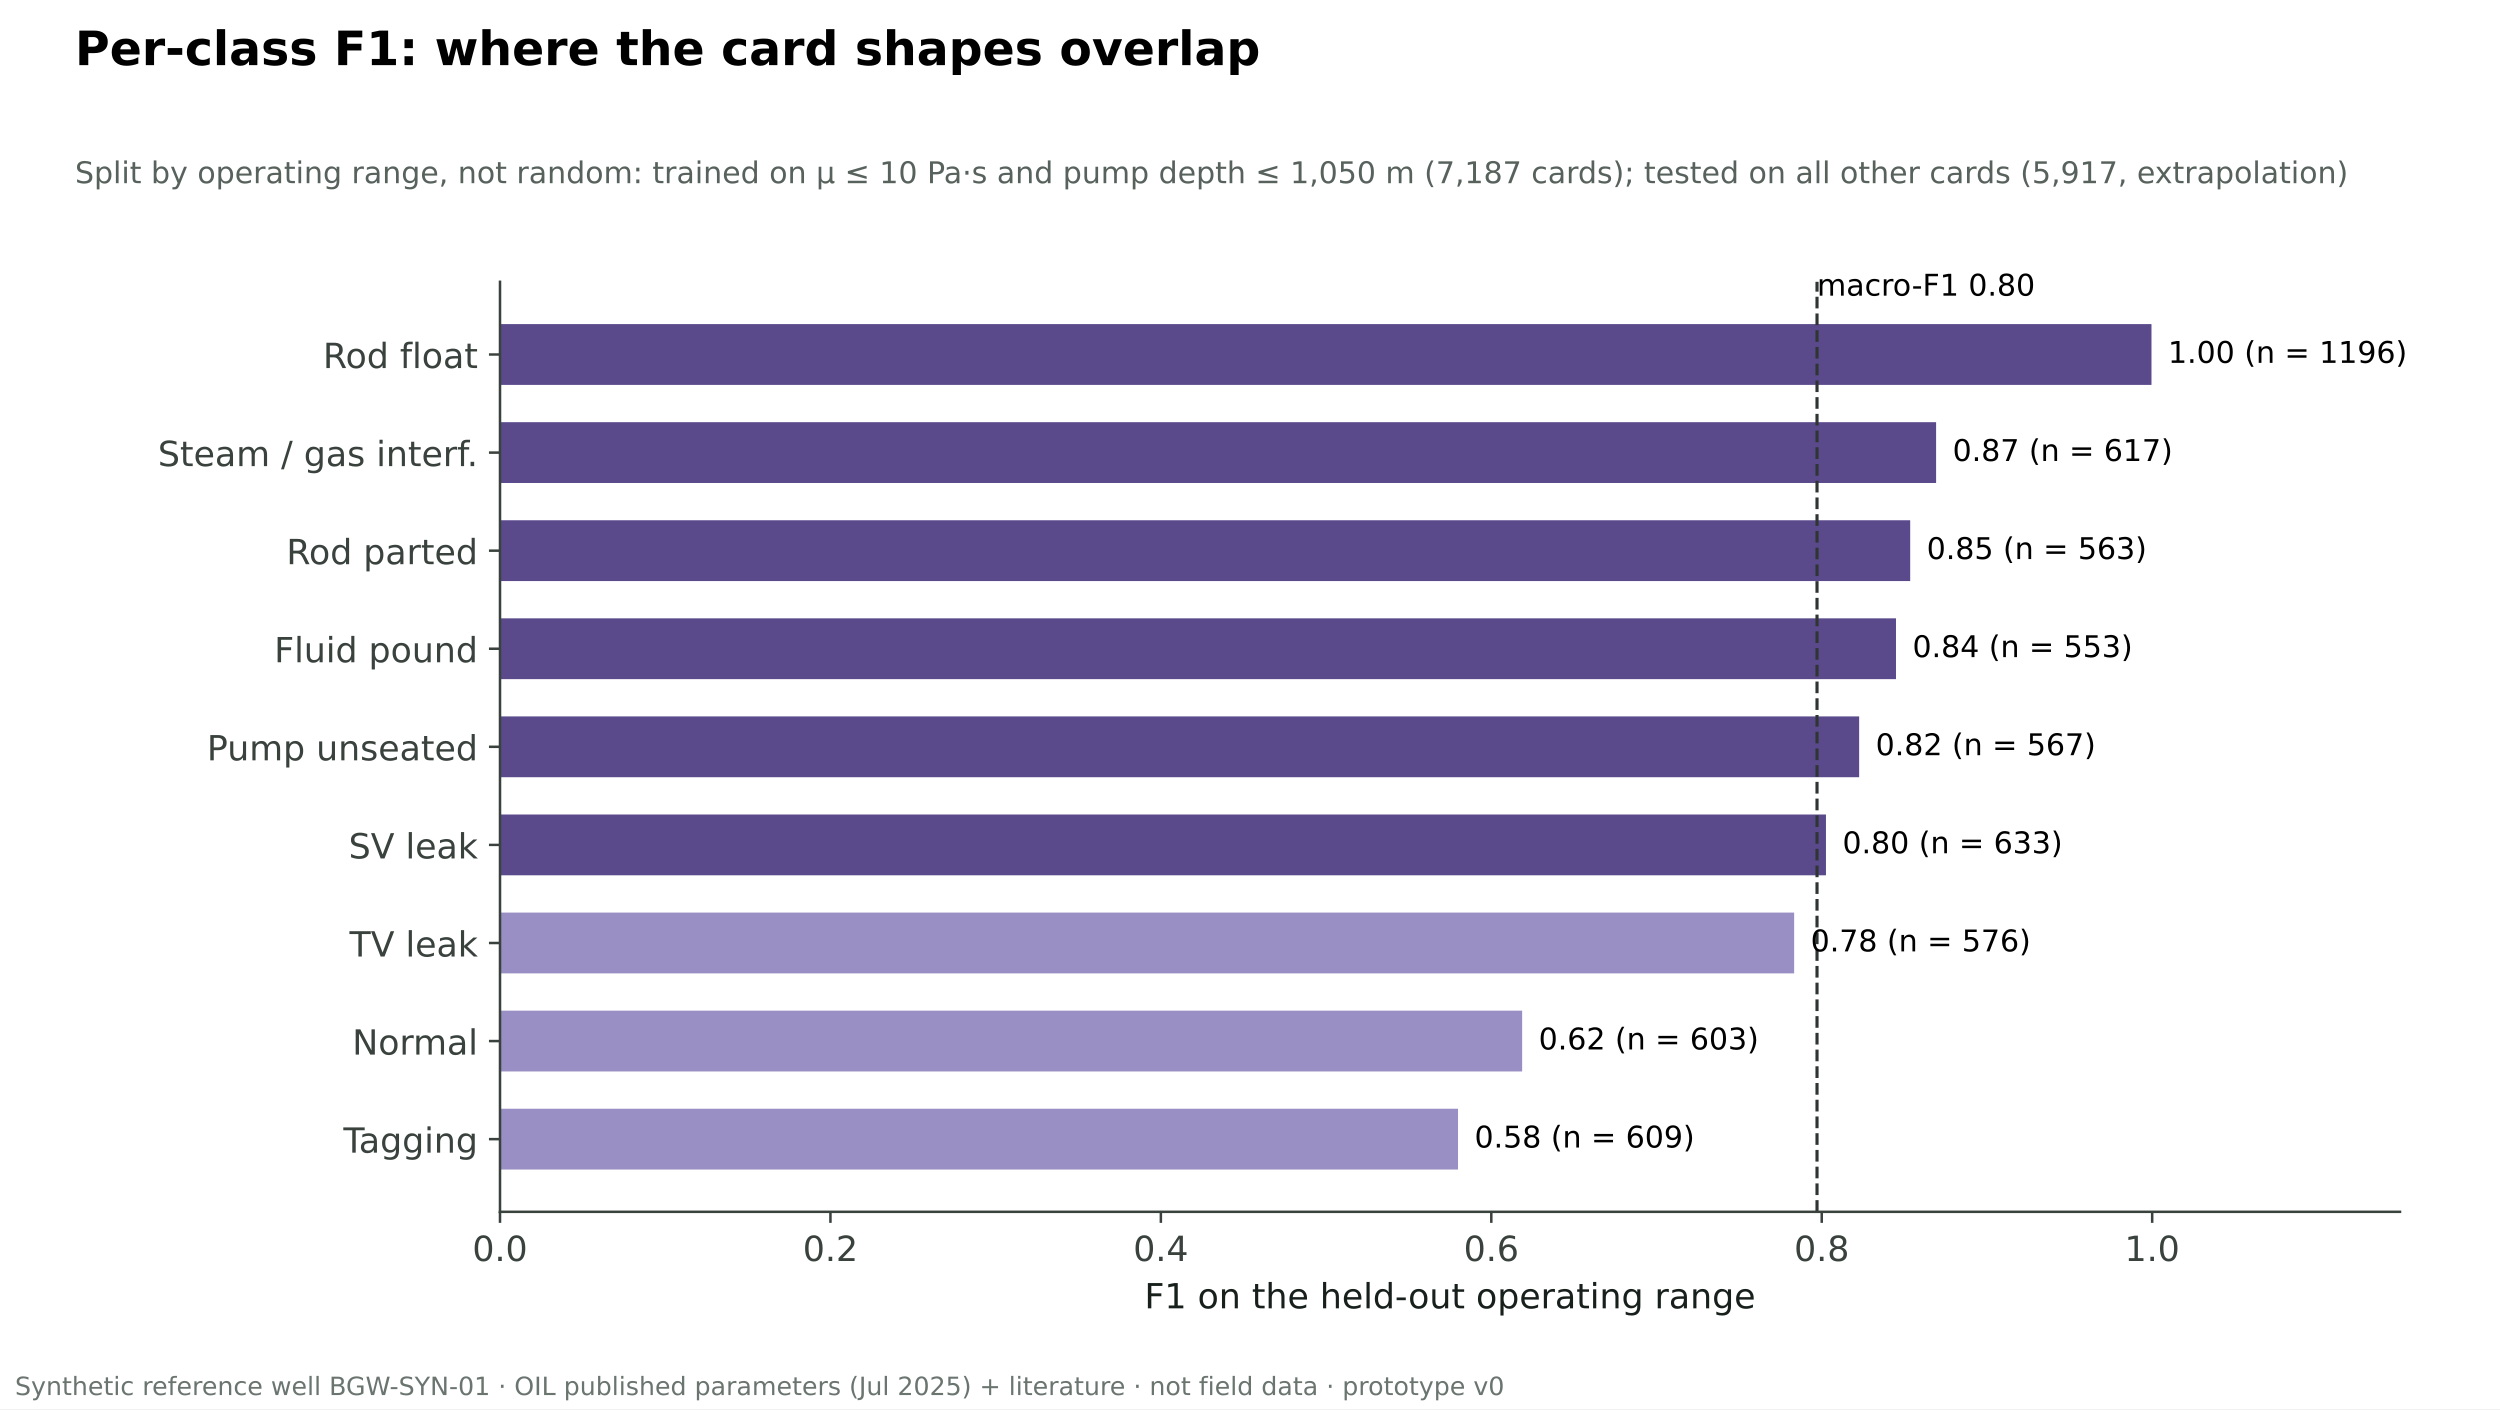
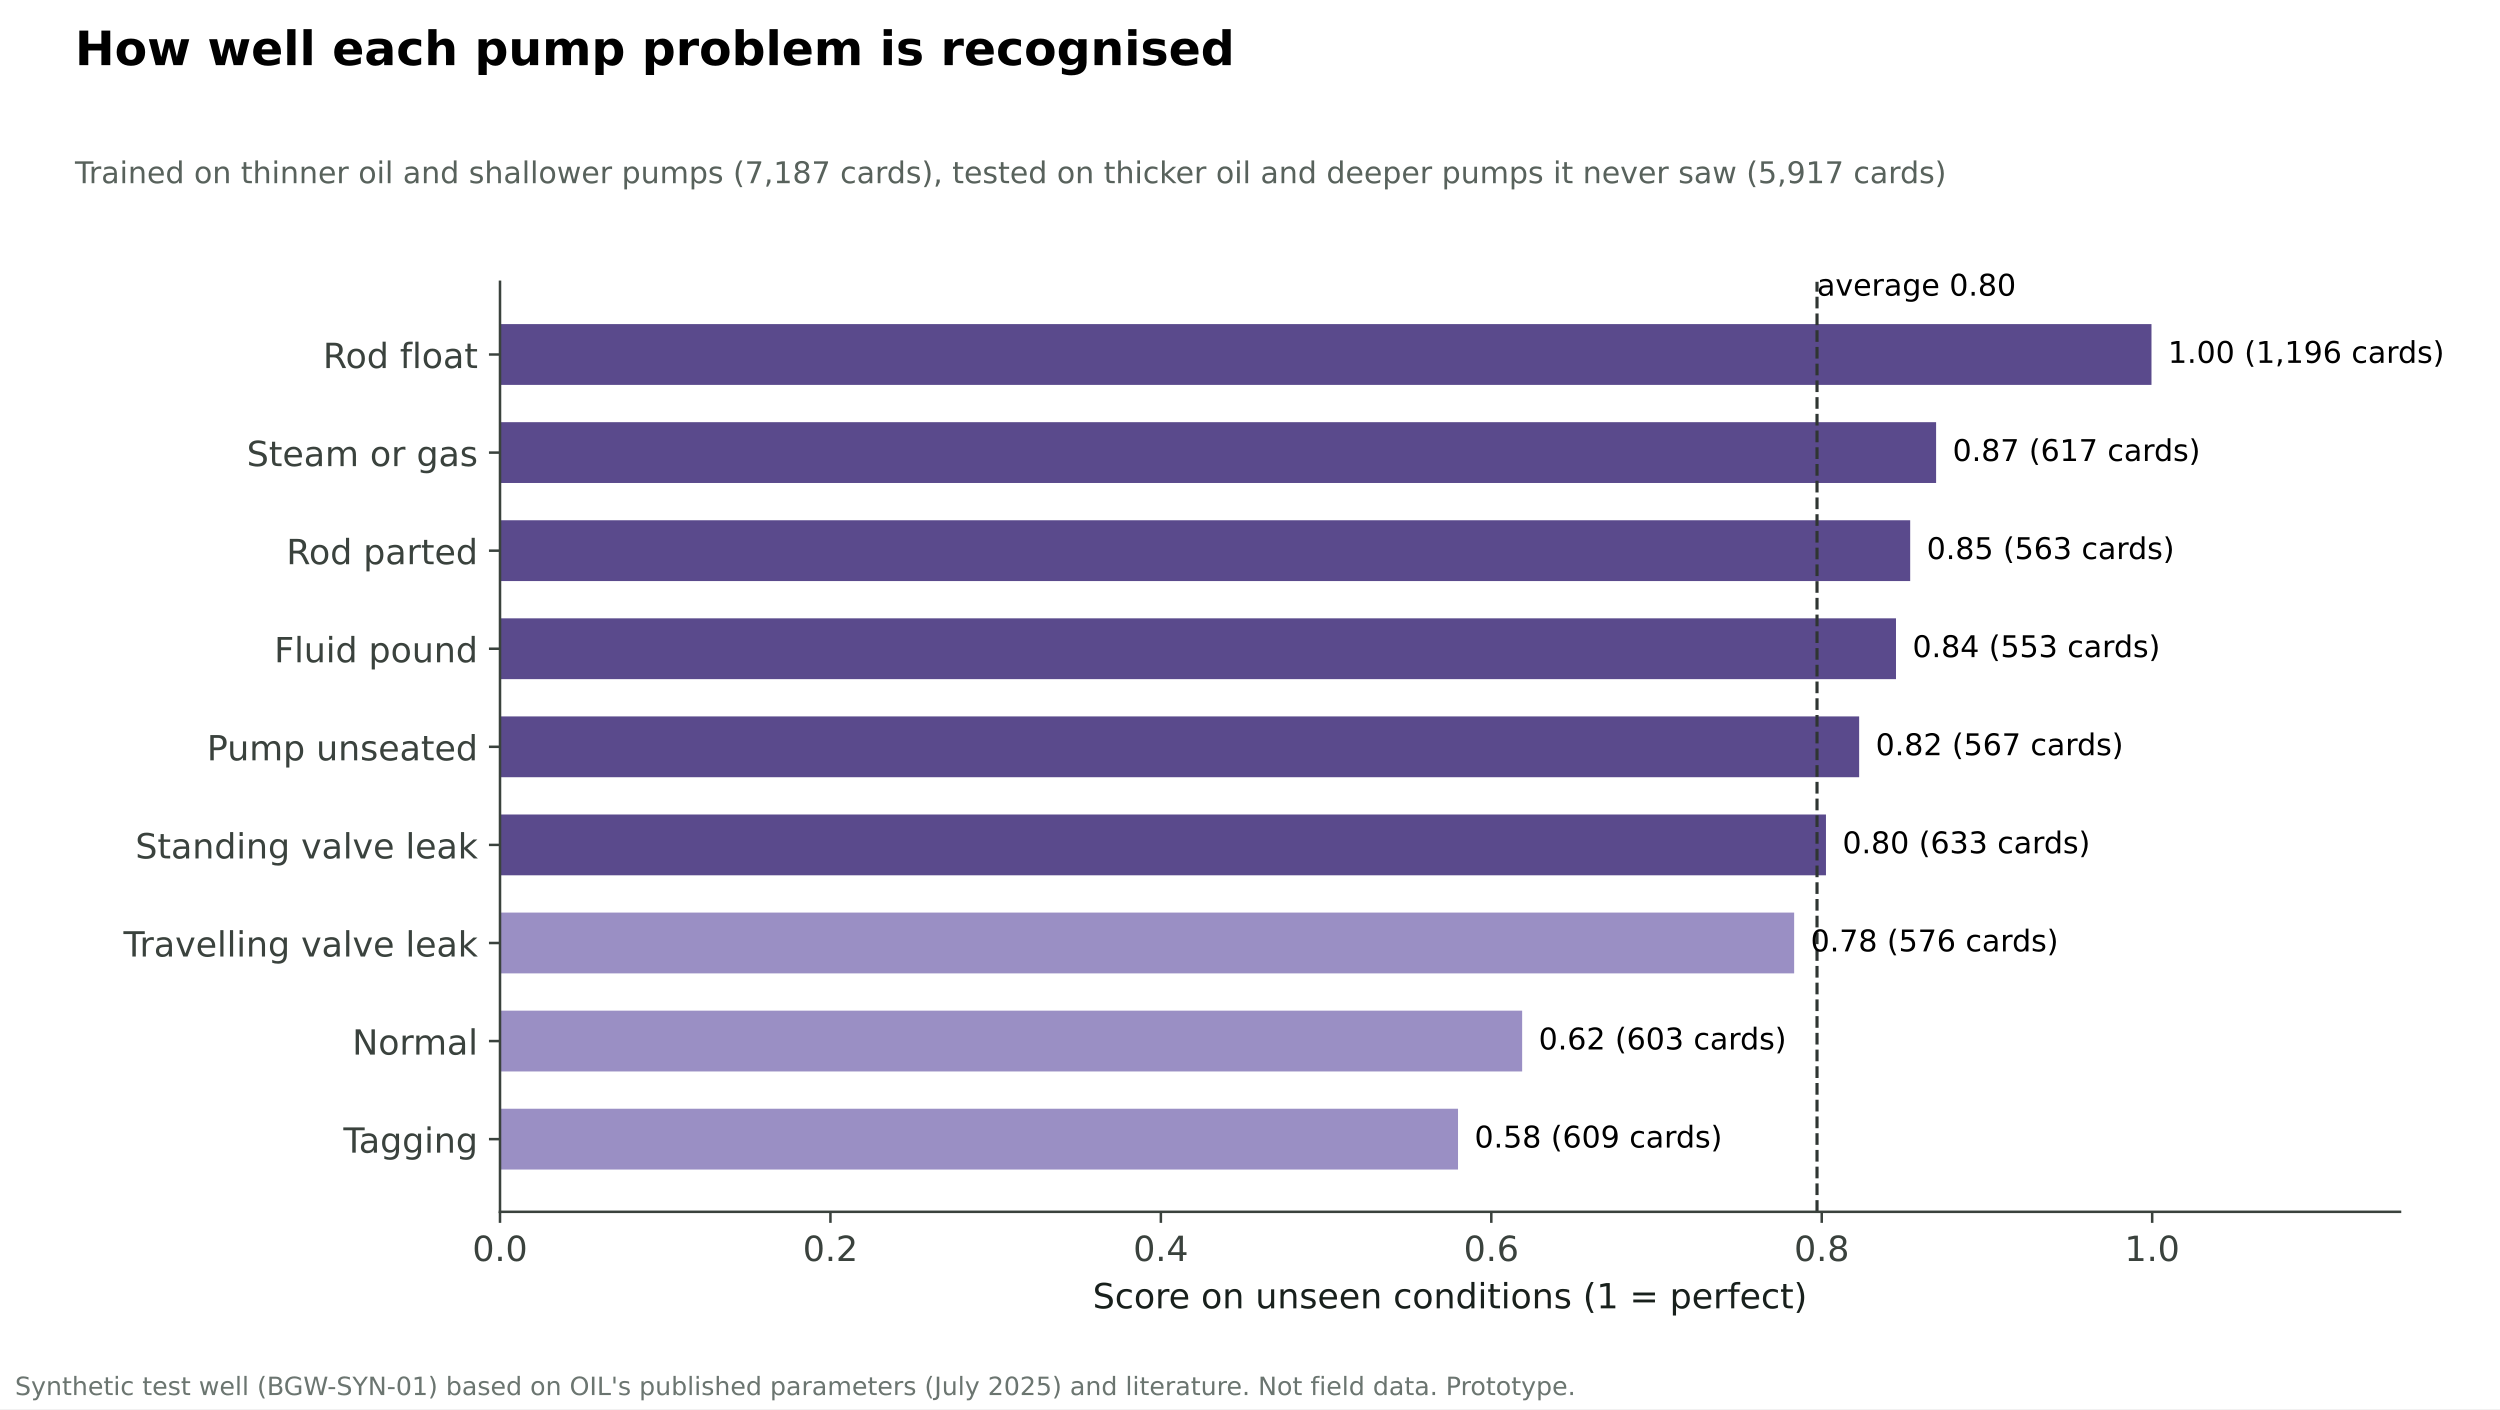
<svg xmlns="http://www.w3.org/2000/svg" xmlns:xlink="http://www.w3.org/1999/xlink" width="792pt" height="446.4pt" viewBox="0 0 792 446.4" version="1.1">
  <defs>
    <style type="text/css">*{stroke-linejoin: round; stroke-linecap: butt}</style>
  </defs>
  <g id="figure_1">
    <g id="patch_1">
      <path d="M 0 446.4  L 792 446.4  L 792 0  L 0 0  z " style="fill: #ffffff" />
    </g>
    <g id="axes_1">
      <g id="patch_2">
        <path d="M 158.4 383.904  L 760.32 383.904  L 760.32 89.28  L 158.4 89.28  z " style="fill: #ffffff" />
      </g>
      <g id="patch_3">
-         <path d="M 158.4 370.512  L 461.9 370.512  L 461.9 351.247  L 158.4 351.247  z " clip-path="url(#p31ae8bef7c)" style="fill: #9a8fc4" />
+         <path d="M 158.4 370.512  L 461.9 370.512  L 461.9 351.247  L 158.4 351.247  z " clip-path="url(#p136c78bb6a)" style="fill: #9a8fc4" />
      </g>
      <g id="patch_4">
-         <path d="M 158.4 339.44  L 482.218 339.44  L 482.218 320.175  L 158.4 320.175  z " clip-path="url(#p31ae8bef7c)" style="fill: #9a8fc4" />
+         <path d="M 158.4 339.44  L 482.218 339.44  L 482.218 320.175  L 158.4 320.175  z " clip-path="url(#p136c78bb6a)" style="fill: #9a8fc4" />
      </g>
      <g id="patch_5">
-         <path d="M 158.4 308.368  L 568.388 308.368  L 568.388 289.104  L 158.4 289.104  z " clip-path="url(#p31ae8bef7c)" style="fill: #9a8fc4" />
+         <path d="M 158.4 308.368  L 568.388 308.368  L 568.388 289.104  L 158.4 289.104  z " clip-path="url(#p136c78bb6a)" style="fill: #9a8fc4" />
      </g>
      <g id="patch_6">
-         <path d="M 158.4 277.296  L 578.466 277.296  L 578.466 258.032  L 158.4 258.032  z " clip-path="url(#p31ae8bef7c)" style="fill: #5a4a8c" />
+         <path d="M 158.4 277.296  L 578.466 277.296  L 578.466 258.032  L 158.4 258.032  z " clip-path="url(#p136c78bb6a)" style="fill: #5a4a8c" />
      </g>
      <g id="patch_7">
-         <path d="M 158.4 246.224  L 588.978 246.224  L 588.978 226.96  L 158.4 226.96  z " clip-path="url(#p31ae8bef7c)" style="fill: #5a4a8c" />
+         <path d="M 158.4 246.224  L 588.978 246.224  L 588.978 226.96  L 158.4 226.96  z " clip-path="url(#p136c78bb6a)" style="fill: #5a4a8c" />
      </g>
      <g id="patch_8">
-         <path d="M 158.4 215.152  L 600.649 215.152  L 600.649 195.888  L 158.4 195.888  z " clip-path="url(#p31ae8bef7c)" style="fill: #5a4a8c" />
+         <path d="M 158.4 215.152  L 600.649 215.152  L 600.649 195.888  L 158.4 195.888  z " clip-path="url(#p136c78bb6a)" style="fill: #5a4a8c" />
      </g>
      <g id="patch_9">
-         <path d="M 158.4 184.08  L 605.148 184.08  L 605.148 164.816  L 158.4 164.816  z " clip-path="url(#p31ae8bef7c)" style="fill: #5a4a8c" />
+         <path d="M 158.4 184.08  L 605.148 184.08  L 605.148 164.816  L 158.4 164.816  z " clip-path="url(#p136c78bb6a)" style="fill: #5a4a8c" />
      </g>
      <g id="patch_10">
-         <path d="M 158.4 153.009  L 613.357 153.009  L 613.357 133.744  L 158.4 133.744  z " clip-path="url(#p31ae8bef7c)" style="fill: #5a4a8c" />
+         <path d="M 158.4 153.009  L 613.357 153.009  L 613.357 133.744  L 158.4 133.744  z " clip-path="url(#p136c78bb6a)" style="fill: #5a4a8c" />
      </g>
      <g id="patch_11">
-         <path d="M 158.4 121.937  L 681.59 121.937  L 681.59 102.672  L 158.4 102.672  z " clip-path="url(#p31ae8bef7c)" style="fill: #5a4a8c" />
+         <path d="M 158.4 121.937  L 681.59 121.937  L 681.59 102.672  L 158.4 102.672  z " clip-path="url(#p136c78bb6a)" style="fill: #5a4a8c" />
      </g>
      <g id="matplotlib.axis_1">
        <g id="xtick_1">
          <g id="line2d_1">
            <defs>
-               <path id="mb2ebba7d33" d="M 0 0  L 0 3.5  " style="stroke: #3a423d; stroke-width: 0.8" />
+               <path id="m071d7ca101" d="M 0 0  L 0 3.5  " style="stroke: #3a423d; stroke-width: 0.8" />
            </defs>
            <g>
-               <use xlink:href="#mb2ebba7d33" x="158.4" y="383.904" style="fill: #3a423d; stroke: #3a423d; stroke-width: 0.8" />
+               <use xlink:href="#m071d7ca101" x="158.4" y="383.904" style="fill: #3a423d; stroke: #3a423d; stroke-width: 0.8" />
            </g>
          </g>
          <g id="text_1">
            <text style="font-size: 11px; font-family: 'IBM Plex Sans', 'DejaVu Sans', sans-serif; text-anchor: middle; fill: #3a423d" x="158.4" y="399.484" transform="rotate(-0 158.4 399.484)">0.0</text>
          </g>
        </g>
        <g id="xtick_2">
          <g id="line2d_2">
            <g>
-               <use xlink:href="#mb2ebba7d33" x="263.082" y="383.904" style="fill: #3a423d; stroke: #3a423d; stroke-width: 0.8" />
+               <use xlink:href="#m071d7ca101" x="263.082" y="383.904" style="fill: #3a423d; stroke: #3a423d; stroke-width: 0.8" />
            </g>
          </g>
          <g id="text_2">
            <text style="font-size: 11px; font-family: 'IBM Plex Sans', 'DejaVu Sans', sans-serif; text-anchor: middle; fill: #3a423d" x="263.082" y="399.484" transform="rotate(-0 263.0817 399.484)">0.2</text>
          </g>
        </g>
        <g id="xtick_3">
          <g id="line2d_3">
            <g>
-               <use xlink:href="#mb2ebba7d33" x="367.763" y="383.904" style="fill: #3a423d; stroke: #3a423d; stroke-width: 0.8" />
+               <use xlink:href="#m071d7ca101" x="367.763" y="383.904" style="fill: #3a423d; stroke: #3a423d; stroke-width: 0.8" />
            </g>
          </g>
          <g id="text_3">
            <text style="font-size: 11px; font-family: 'IBM Plex Sans', 'DejaVu Sans', sans-serif; text-anchor: middle; fill: #3a423d" x="367.763" y="399.484" transform="rotate(-0 367.7635 399.484)">0.4</text>
          </g>
        </g>
        <g id="xtick_4">
          <g id="line2d_4">
            <g>
-               <use xlink:href="#mb2ebba7d33" x="472.445" y="383.904" style="fill: #3a423d; stroke: #3a423d; stroke-width: 0.8" />
+               <use xlink:href="#m071d7ca101" x="472.445" y="383.904" style="fill: #3a423d; stroke: #3a423d; stroke-width: 0.8" />
            </g>
          </g>
          <g id="text_4">
            <text style="font-size: 11px; font-family: 'IBM Plex Sans', 'DejaVu Sans', sans-serif; text-anchor: middle; fill: #3a423d" x="472.445" y="399.484" transform="rotate(-0 472.4452 399.484)">0.6</text>
          </g>
        </g>
        <g id="xtick_5">
          <g id="line2d_5">
            <g>
-               <use xlink:href="#mb2ebba7d33" x="577.127" y="383.904" style="fill: #3a423d; stroke: #3a423d; stroke-width: 0.8" />
+               <use xlink:href="#m071d7ca101" x="577.127" y="383.904" style="fill: #3a423d; stroke: #3a423d; stroke-width: 0.8" />
            </g>
          </g>
          <g id="text_5">
            <text style="font-size: 11px; font-family: 'IBM Plex Sans', 'DejaVu Sans', sans-serif; text-anchor: middle; fill: #3a423d" x="577.127" y="399.484" transform="rotate(-0 577.127 399.484)">0.8</text>
          </g>
        </g>
        <g id="xtick_6">
          <g id="line2d_6">
            <g>
-               <use xlink:href="#mb2ebba7d33" x="681.809" y="383.904" style="fill: #3a423d; stroke: #3a423d; stroke-width: 0.8" />
+               <use xlink:href="#m071d7ca101" x="681.809" y="383.904" style="fill: #3a423d; stroke: #3a423d; stroke-width: 0.8" />
            </g>
          </g>
          <g id="text_6">
            <text style="font-size: 11px; font-family: 'IBM Plex Sans', 'DejaVu Sans', sans-serif; text-anchor: middle; fill: #3a423d" x="681.809" y="399.484" transform="rotate(-0 681.8087 399.484)">1.0</text>
          </g>
        </g>
        <g id="text_7">
-           <text style="font-size: 11px; font-family: 'IBM Plex Sans', 'DejaVu Sans', sans-serif; text-anchor: middle; fill: #18201c" x="459.36" y="414.484" transform="rotate(-0 459.36 414.484)">F1 on the held-out operating range</text>
+           <text style="font-size: 11px; font-family: 'IBM Plex Sans', 'DejaVu Sans', sans-serif; text-anchor: middle; fill: #18201c" x="459.36" y="414.484" transform="rotate(-0 459.36 414.484)">Score on unseen conditions (1 = perfect)</text>
        </g>
      </g>
      <g id="matplotlib.axis_2">
        <g id="ytick_1">
          <g id="line2d_7">
            <defs>
-               <path id="m58399ca7d2" d="M 0 0  L -3.5 0  " style="stroke: #3a423d; stroke-width: 0.8" />
+               <path id="m869e8f4543" d="M 0 0  L -3.5 0  " style="stroke: #3a423d; stroke-width: 0.8" />
            </defs>
            <g>
-               <use xlink:href="#m58399ca7d2" x="158.4" y="360.88" style="fill: #3a423d; stroke: #3a423d; stroke-width: 0.8" />
+               <use xlink:href="#m869e8f4543" x="158.4" y="360.88" style="fill: #3a423d; stroke: #3a423d; stroke-width: 0.8" />
            </g>
          </g>
          <g id="text_8">
            <text style="font-size: 11px; font-family: 'IBM Plex Sans', 'DejaVu Sans', sans-serif; text-anchor: end; fill: #3a423d" x="151.4" y="365.17" transform="rotate(-0 151.4 365.1697)">Tagging</text>
          </g>
        </g>
        <g id="ytick_2">
          <g id="line2d_8">
            <g>
-               <use xlink:href="#m58399ca7d2" x="158.4" y="329.808" style="fill: #3a423d; stroke: #3a423d; stroke-width: 0.8" />
+               <use xlink:href="#m869e8f4543" x="158.4" y="329.808" style="fill: #3a423d; stroke: #3a423d; stroke-width: 0.8" />
            </g>
          </g>
          <g id="text_9">
            <text style="font-size: 11px; font-family: 'IBM Plex Sans', 'DejaVu Sans', sans-serif; text-anchor: end; fill: #3a423d" x="151.4" y="334.098" transform="rotate(-0 151.4 334.0978)">Normal</text>
          </g>
        </g>
        <g id="ytick_3">
          <g id="line2d_9">
            <g>
-               <use xlink:href="#m58399ca7d2" x="158.4" y="298.736" style="fill: #3a423d; stroke: #3a423d; stroke-width: 0.8" />
+               <use xlink:href="#m869e8f4543" x="158.4" y="298.736" style="fill: #3a423d; stroke: #3a423d; stroke-width: 0.8" />
            </g>
          </g>
          <g id="text_10">
-             <text style="font-size: 11px; font-family: 'IBM Plex Sans', 'DejaVu Sans', sans-serif; text-anchor: end; fill: #3a423d" x="151.4" y="303.026" transform="rotate(-0 151.4 303.0259)">TV leak</text>
+             <text style="font-size: 11px; font-family: 'IBM Plex Sans', 'DejaVu Sans', sans-serif; text-anchor: end; fill: #3a423d" x="151.4" y="303.026" transform="rotate(-0 151.4 303.0259)">Travelling valve leak</text>
          </g>
        </g>
        <g id="ytick_4">
          <g id="line2d_10">
            <g>
-               <use xlink:href="#m58399ca7d2" x="158.4" y="267.664" style="fill: #3a423d; stroke: #3a423d; stroke-width: 0.8" />
+               <use xlink:href="#m869e8f4543" x="158.4" y="267.664" style="fill: #3a423d; stroke: #3a423d; stroke-width: 0.8" />
            </g>
          </g>
          <g id="text_11">
-             <text style="font-size: 11px; font-family: 'IBM Plex Sans', 'DejaVu Sans', sans-serif; text-anchor: end; fill: #3a423d" x="151.4" y="271.954" transform="rotate(-0 151.4 271.9539)">SV leak</text>
+             <text style="font-size: 11px; font-family: 'IBM Plex Sans', 'DejaVu Sans', sans-serif; text-anchor: end; fill: #3a423d" x="151.4" y="271.954" transform="rotate(-0 151.4 271.9539)">Standing valve leak</text>
          </g>
        </g>
        <g id="ytick_5">
          <g id="line2d_11">
            <g>
-               <use xlink:href="#m58399ca7d2" x="158.4" y="236.592" style="fill: #3a423d; stroke: #3a423d; stroke-width: 0.8" />
+               <use xlink:href="#m869e8f4543" x="158.4" y="236.592" style="fill: #3a423d; stroke: #3a423d; stroke-width: 0.8" />
            </g>
          </g>
          <g id="text_12">
            <text style="font-size: 11px; font-family: 'IBM Plex Sans', 'DejaVu Sans', sans-serif; text-anchor: end; fill: #3a423d" x="151.4" y="240.882" transform="rotate(-0 151.4 240.882)">Pump unseated</text>
          </g>
        </g>
        <g id="ytick_6">
          <g id="line2d_12">
            <g>
-               <use xlink:href="#m58399ca7d2" x="158.4" y="205.52" style="fill: #3a423d; stroke: #3a423d; stroke-width: 0.8" />
+               <use xlink:href="#m869e8f4543" x="158.4" y="205.52" style="fill: #3a423d; stroke: #3a423d; stroke-width: 0.8" />
            </g>
          </g>
          <g id="text_13">
            <text style="font-size: 11px; font-family: 'IBM Plex Sans', 'DejaVu Sans', sans-serif; text-anchor: end; fill: #3a423d" x="151.4" y="209.81" transform="rotate(-0 151.4 209.8101)">Fluid pound</text>
          </g>
        </g>
        <g id="ytick_7">
          <g id="line2d_13">
            <g>
-               <use xlink:href="#m58399ca7d2" x="158.4" y="174.448" style="fill: #3a423d; stroke: #3a423d; stroke-width: 0.8" />
+               <use xlink:href="#m869e8f4543" x="158.4" y="174.448" style="fill: #3a423d; stroke: #3a423d; stroke-width: 0.8" />
            </g>
          </g>
          <g id="text_14">
            <text style="font-size: 11px; font-family: 'IBM Plex Sans', 'DejaVu Sans', sans-serif; text-anchor: end; fill: #3a423d" x="151.4" y="178.738" transform="rotate(-0 151.4 178.7381)">Rod parted</text>
          </g>
        </g>
        <g id="ytick_8">
          <g id="line2d_14">
            <g>
-               <use xlink:href="#m58399ca7d2" x="158.4" y="143.376" style="fill: #3a423d; stroke: #3a423d; stroke-width: 0.8" />
+               <use xlink:href="#m869e8f4543" x="158.4" y="143.376" style="fill: #3a423d; stroke: #3a423d; stroke-width: 0.8" />
            </g>
          </g>
          <g id="text_15">
-             <text style="font-size: 11px; font-family: 'IBM Plex Sans', 'DejaVu Sans', sans-serif; text-anchor: end; fill: #3a423d" x="151.4" y="147.666" transform="rotate(-0 151.4 147.6662)">Steam / gas interf.</text>
+             <text style="font-size: 11px; font-family: 'IBM Plex Sans', 'DejaVu Sans', sans-serif; text-anchor: end; fill: #3a423d" x="151.4" y="147.666" transform="rotate(-0 151.4 147.6662)">Steam or gas</text>
          </g>
        </g>
        <g id="ytick_9">
          <g id="line2d_15">
            <g>
-               <use xlink:href="#m58399ca7d2" x="158.4" y="112.304" style="fill: #3a423d; stroke: #3a423d; stroke-width: 0.8" />
+               <use xlink:href="#m869e8f4543" x="158.4" y="112.304" style="fill: #3a423d; stroke: #3a423d; stroke-width: 0.8" />
            </g>
          </g>
          <g id="text_16">
            <text style="font-size: 11px; font-family: 'IBM Plex Sans', 'DejaVu Sans', sans-serif; text-anchor: end; fill: #3a423d" x="151.4" y="116.594" transform="rotate(-0 151.4 116.5943)">Rod float</text>
          </g>
        </g>
      </g>
      <g id="line2d_16">
-         <path d="M 575.632 383.904  L 575.632 89.28  " clip-path="url(#p31ae8bef7c)" style="fill: none; stroke-dasharray: 3.7,1.6; stroke-dashoffset: 0; stroke: #2f3532" />
+         <path d="M 575.632 383.904  L 575.632 89.28  " clip-path="url(#p136c78bb6a)" style="fill: none; stroke-dasharray: 3.7,1.6; stroke-dashoffset: 0; stroke: #2f3532" />
      </g>
      <g id="patch_12">
        <path d="M 158.4 383.904  L 158.4 89.28  " style="fill: none; stroke: #3a423d; stroke-width: 0.8; stroke-linejoin: miter; stroke-linecap: square" />
      </g>
      <g id="patch_13">
        <path d="M 158.4 383.904  L 760.32 383.904  " style="fill: none; stroke: #3a423d; stroke-width: 0.8; stroke-linejoin: miter; stroke-linecap: square" />
      </g>
      <g id="text_17">
-         <text style="font-size: 9.5px; font-family: 'IBM Plex Sans', 'DejaVu Sans', sans-serif; text-anchor: start" x="467.134" y="363.54" transform="rotate(-0 467.134 363.5397)">0.58  (n = 609)</text>
+         <text style="font-size: 9.5px; font-family: 'IBM Plex Sans', 'DejaVu Sans', sans-serif; text-anchor: start" x="467.134" y="363.54" transform="rotate(-0 467.134 363.5397)">0.58  (609 cards)</text>
      </g>
      <g id="text_18">
-         <text style="font-size: 9.5px; font-family: 'IBM Plex Sans', 'DejaVu Sans', sans-serif; text-anchor: start" x="487.452" y="332.468" transform="rotate(-0 487.4518 332.4678)">0.62  (n = 603)</text>
+         <text style="font-size: 9.5px; font-family: 'IBM Plex Sans', 'DejaVu Sans', sans-serif; text-anchor: start" x="487.452" y="332.468" transform="rotate(-0 487.4518 332.4678)">0.62  (603 cards)</text>
      </g>
      <g id="text_19">
-         <text style="font-size: 9.5px; font-family: 'IBM Plex Sans', 'DejaVu Sans', sans-serif; text-anchor: start" x="573.622" y="301.396" transform="rotate(-0 573.6221 301.3959)">0.78  (n = 576)</text>
+         <text style="font-size: 9.5px; font-family: 'IBM Plex Sans', 'DejaVu Sans', sans-serif; text-anchor: start" x="573.622" y="301.396" transform="rotate(-0 573.6221 301.3959)">0.78  (576 cards)</text>
      </g>
      <g id="text_20">
-         <text style="font-size: 9.5px; font-family: 'IBM Plex Sans', 'DejaVu Sans', sans-serif; text-anchor: start" x="583.7" y="270.324" transform="rotate(-0 583.6999 270.3239)">0.80  (n = 633)</text>
+         <text style="font-size: 9.5px; font-family: 'IBM Plex Sans', 'DejaVu Sans', sans-serif; text-anchor: start" x="583.7" y="270.324" transform="rotate(-0 583.6999 270.3239)">0.80  (633 cards)</text>
      </g>
      <g id="text_21">
-         <text style="font-size: 9.5px; font-family: 'IBM Plex Sans', 'DejaVu Sans', sans-serif; text-anchor: start" x="594.212" y="239.252" transform="rotate(-0 594.2118 239.252)">0.82  (n = 567)</text>
+         <text style="font-size: 9.5px; font-family: 'IBM Plex Sans', 'DejaVu Sans', sans-serif; text-anchor: start" x="594.212" y="239.252" transform="rotate(-0 594.2118 239.252)">0.82  (567 cards)</text>
      </g>
      <g id="text_22">
-         <text style="font-size: 9.5px; font-family: 'IBM Plex Sans', 'DejaVu Sans', sans-serif; text-anchor: start" x="605.883" y="208.18" transform="rotate(-0 605.8828 208.1801)">0.84  (n = 553)</text>
+         <text style="font-size: 9.5px; font-family: 'IBM Plex Sans', 'DejaVu Sans', sans-serif; text-anchor: start" x="605.883" y="208.18" transform="rotate(-0 605.8828 208.1801)">0.84  (553 cards)</text>
      </g>
      <g id="text_23">
-         <text style="font-size: 9.5px; font-family: 'IBM Plex Sans', 'DejaVu Sans', sans-serif; text-anchor: start" x="610.382" y="177.108" transform="rotate(-0 610.3819 177.1081)">0.85  (n = 563)</text>
+         <text style="font-size: 9.5px; font-family: 'IBM Plex Sans', 'DejaVu Sans', sans-serif; text-anchor: start" x="610.382" y="177.108" transform="rotate(-0 610.3819 177.1081)">0.85  (563 cards)</text>
      </g>
      <g id="text_24">
-         <text style="font-size: 9.5px; font-family: 'IBM Plex Sans', 'DejaVu Sans', sans-serif; text-anchor: start" x="618.591" y="146.036" transform="rotate(-0 618.5906 146.0362)">0.87  (n = 617)</text>
+         <text style="font-size: 9.5px; font-family: 'IBM Plex Sans', 'DejaVu Sans', sans-serif; text-anchor: start" x="618.591" y="146.036" transform="rotate(-0 618.5906 146.0362)">0.87  (617 cards)</text>
      </g>
      <g id="text_25">
-         <text style="font-size: 9.5px; font-family: 'IBM Plex Sans', 'DejaVu Sans', sans-serif; text-anchor: start" x="686.824" y="114.964" transform="rotate(-0 686.8241 114.9643)">1.00  (n = 1196)</text>
+         <text style="font-size: 9.5px; font-family: 'IBM Plex Sans', 'DejaVu Sans', sans-serif; text-anchor: start" x="686.824" y="114.964" transform="rotate(-0 686.8241 114.9643)">1.00  (1,196 cards)</text>
      </g>
      <g id="text_26">
-         <text style="font-size: 9.5px; font-family: 'IBM Plex Sans', 'DejaVu Sans', sans-serif; text-anchor: start" x="575.632" y="93.661" transform="rotate(-0 575.6325 93.66114)"> macro-F1 0.80</text>
+         <text style="font-size: 9.5px; font-family: 'IBM Plex Sans', 'DejaVu Sans', sans-serif; text-anchor: start" x="575.632" y="93.661" transform="rotate(-0 575.6325 93.66114)"> average 0.80</text>
      </g>
    </g>
    <g id="text_27">
-       <text style="font-weight: 600; font-size: 15px; font-family: 'IBM Plex Sans', 'DejaVu Sans', sans-serif; text-anchor: start" x="23.76" y="20.628" transform="rotate(-0 23.76 20.628)">Per-class F1: where the card shapes overlap</text>
+       <text style="font-weight: 600; font-size: 15px; font-family: 'IBM Plex Sans', 'DejaVu Sans', sans-serif; text-anchor: start" x="23.76" y="20.628" transform="rotate(-0 23.76 20.628)">How well each pump problem is recognised</text>
    </g>
    <g id="text_28">
-       <text style="font-size: 9.5px; font-family: 'IBM Plex Sans', 'DejaVu Sans', sans-serif; text-anchor: start; fill: #58625c" x="23.76" y="58.032" transform="rotate(-0 23.76 58.032)">Split by operating range, not random: trained on μ ≤ 10 Pa·s and pump depth ≤ 1,050 m (7,187 cards); tested on all other cards (5,917, extrapolation)</text>
+       <text style="font-size: 9.5px; font-family: 'IBM Plex Sans', 'DejaVu Sans', sans-serif; text-anchor: start; fill: #58625c" x="23.76" y="58.032" transform="rotate(-0 23.76 58.032)">Trained on thinner oil and shallower pumps (7,187 cards), tested on thicker oil and deeper pumps it never saw (5,917 cards)</text>
    </g>
    <g id="text_29">
-       <text style="font-size: 8px; font-family: 'IBM Plex Sans', 'DejaVu Sans', sans-serif; text-anchor: start; fill: #6b7570" x="4.752" y="441.962" transform="rotate(-0 4.752 441.9616)">Synthetic reference well BGW-SYN-01 · OIL published parameters (Jul 2025) + literature · not field data · prototype v0</text>
+       <text style="font-size: 8px; font-family: 'IBM Plex Sans', 'DejaVu Sans', sans-serif; text-anchor: start; fill: #6b7570" x="4.752" y="441.962" transform="rotate(-0 4.752 441.9616)">Synthetic test well (BGW-SYN-01) based on OIL's published parameters (July 2025) and literature. Not field data. Prototype.</text>
    </g>
  </g>
  <defs>
-     <clipPath id="p31ae8bef7c">
+     <clipPath id="p136c78bb6a">
      <rect x="158.4" y="89.28" width="601.92" height="294.624" />
    </clipPath>
  </defs>
</svg>
